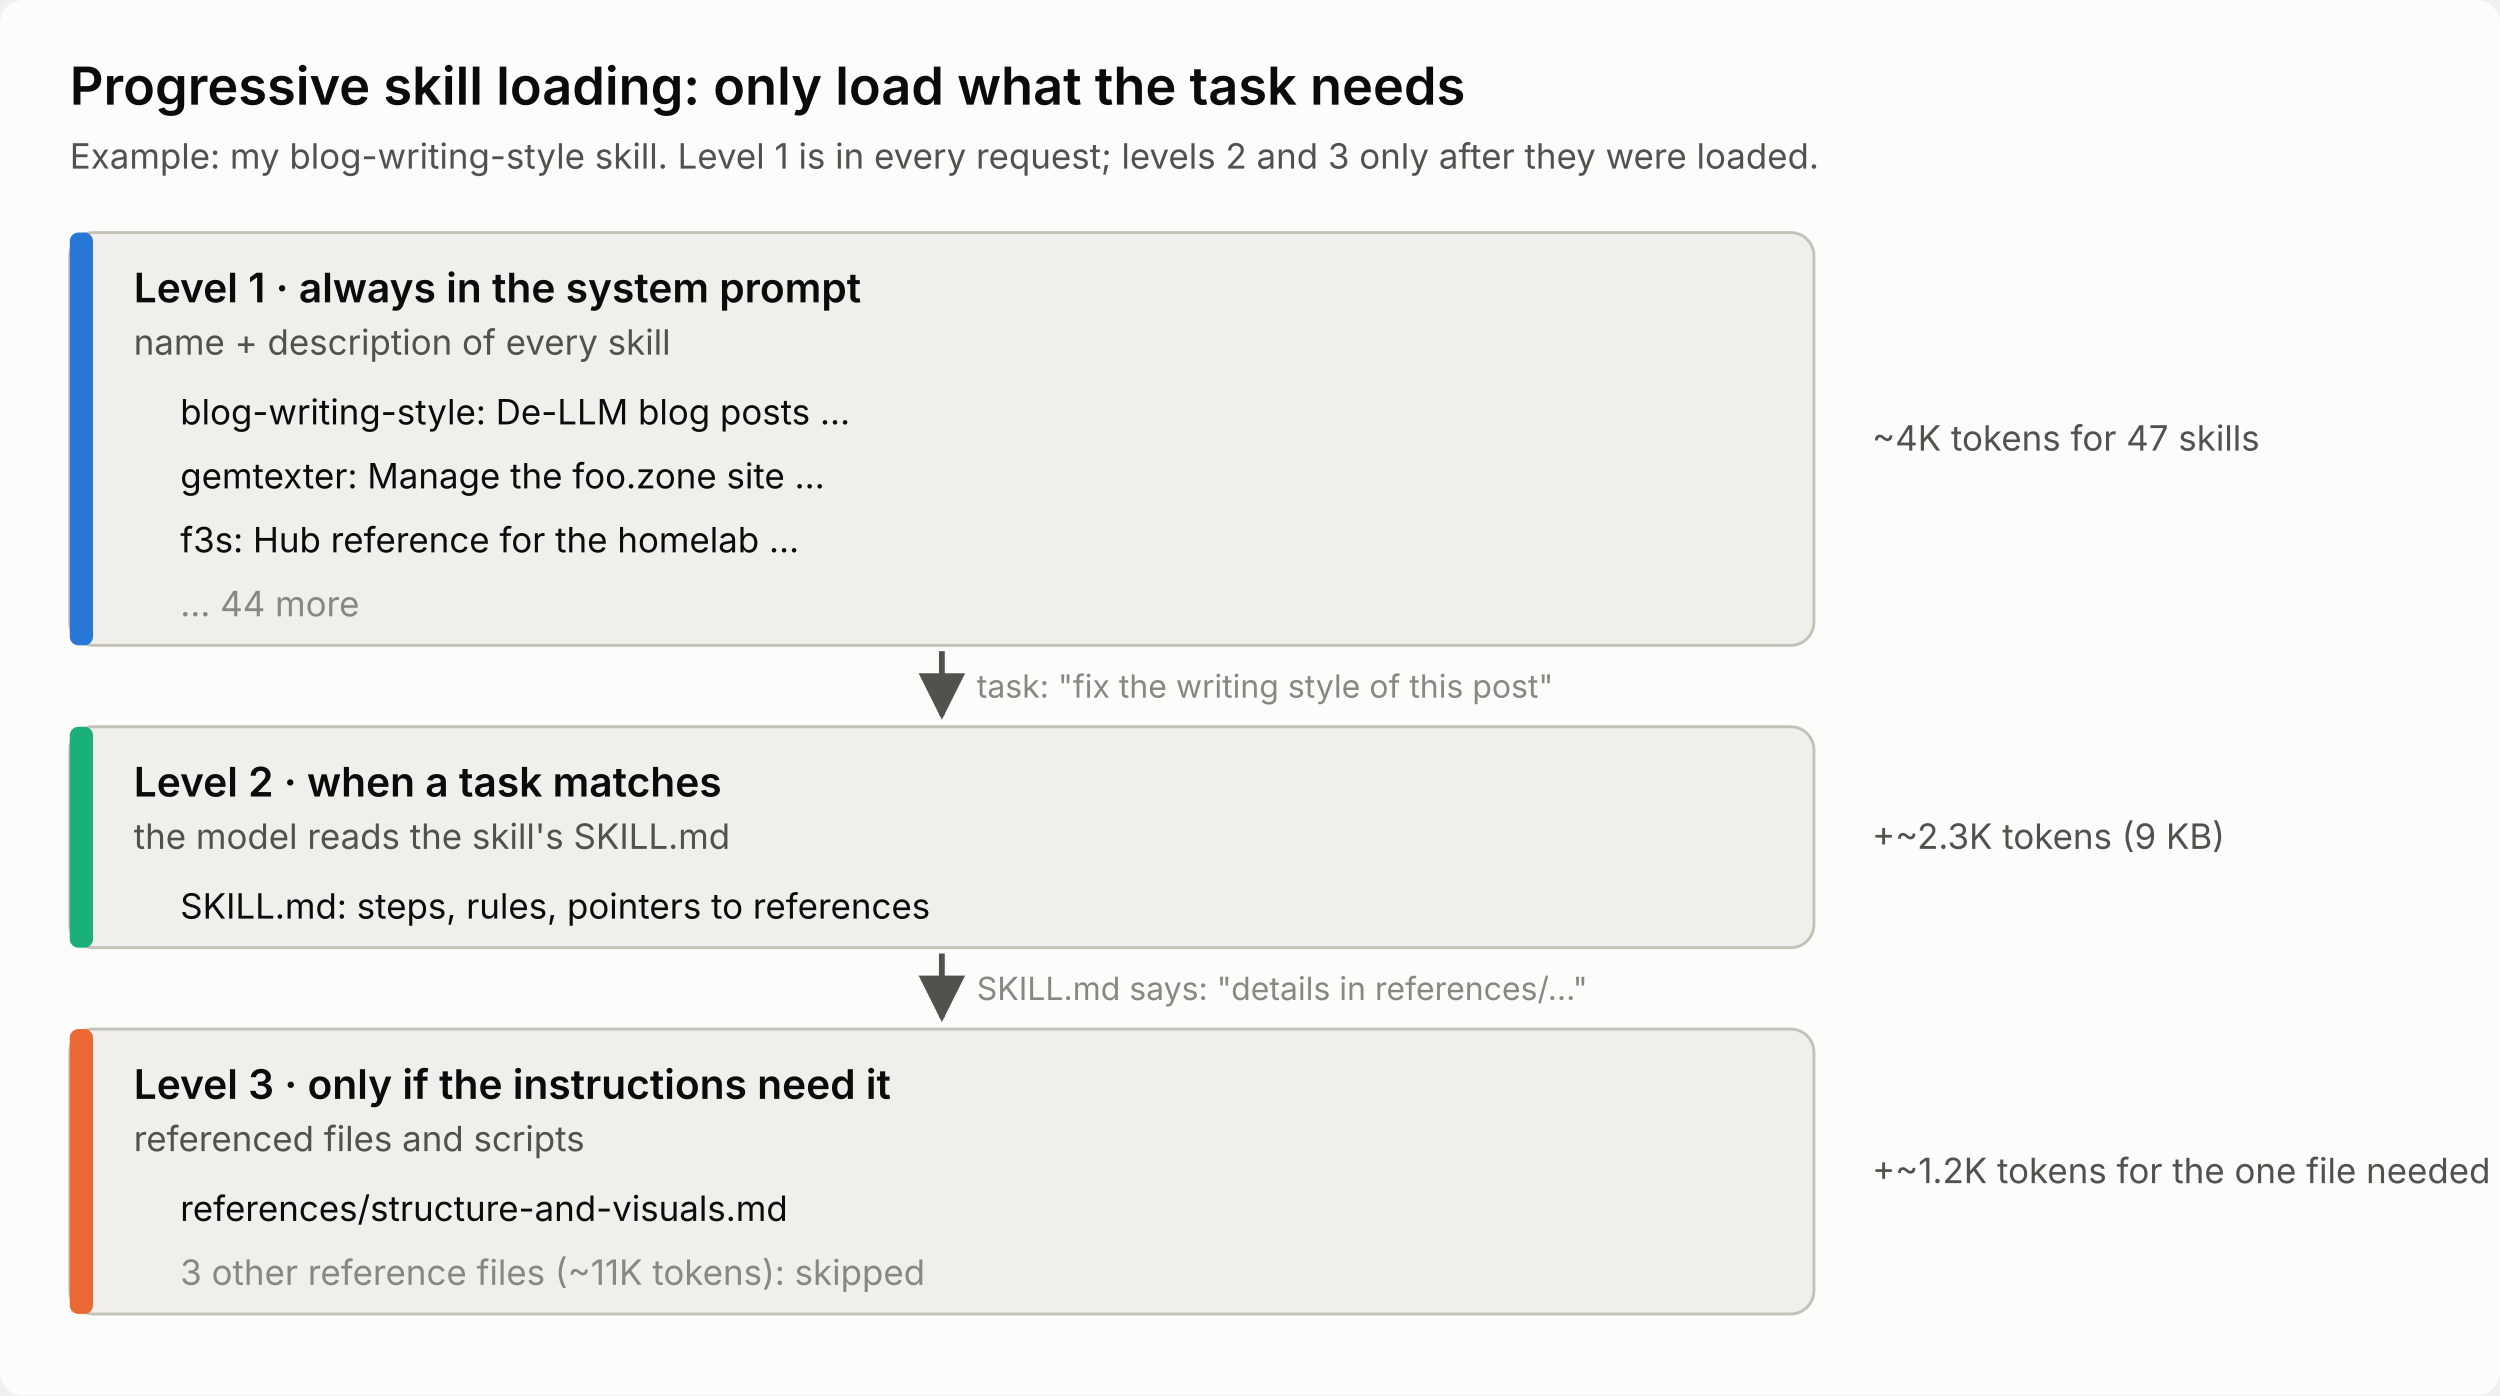
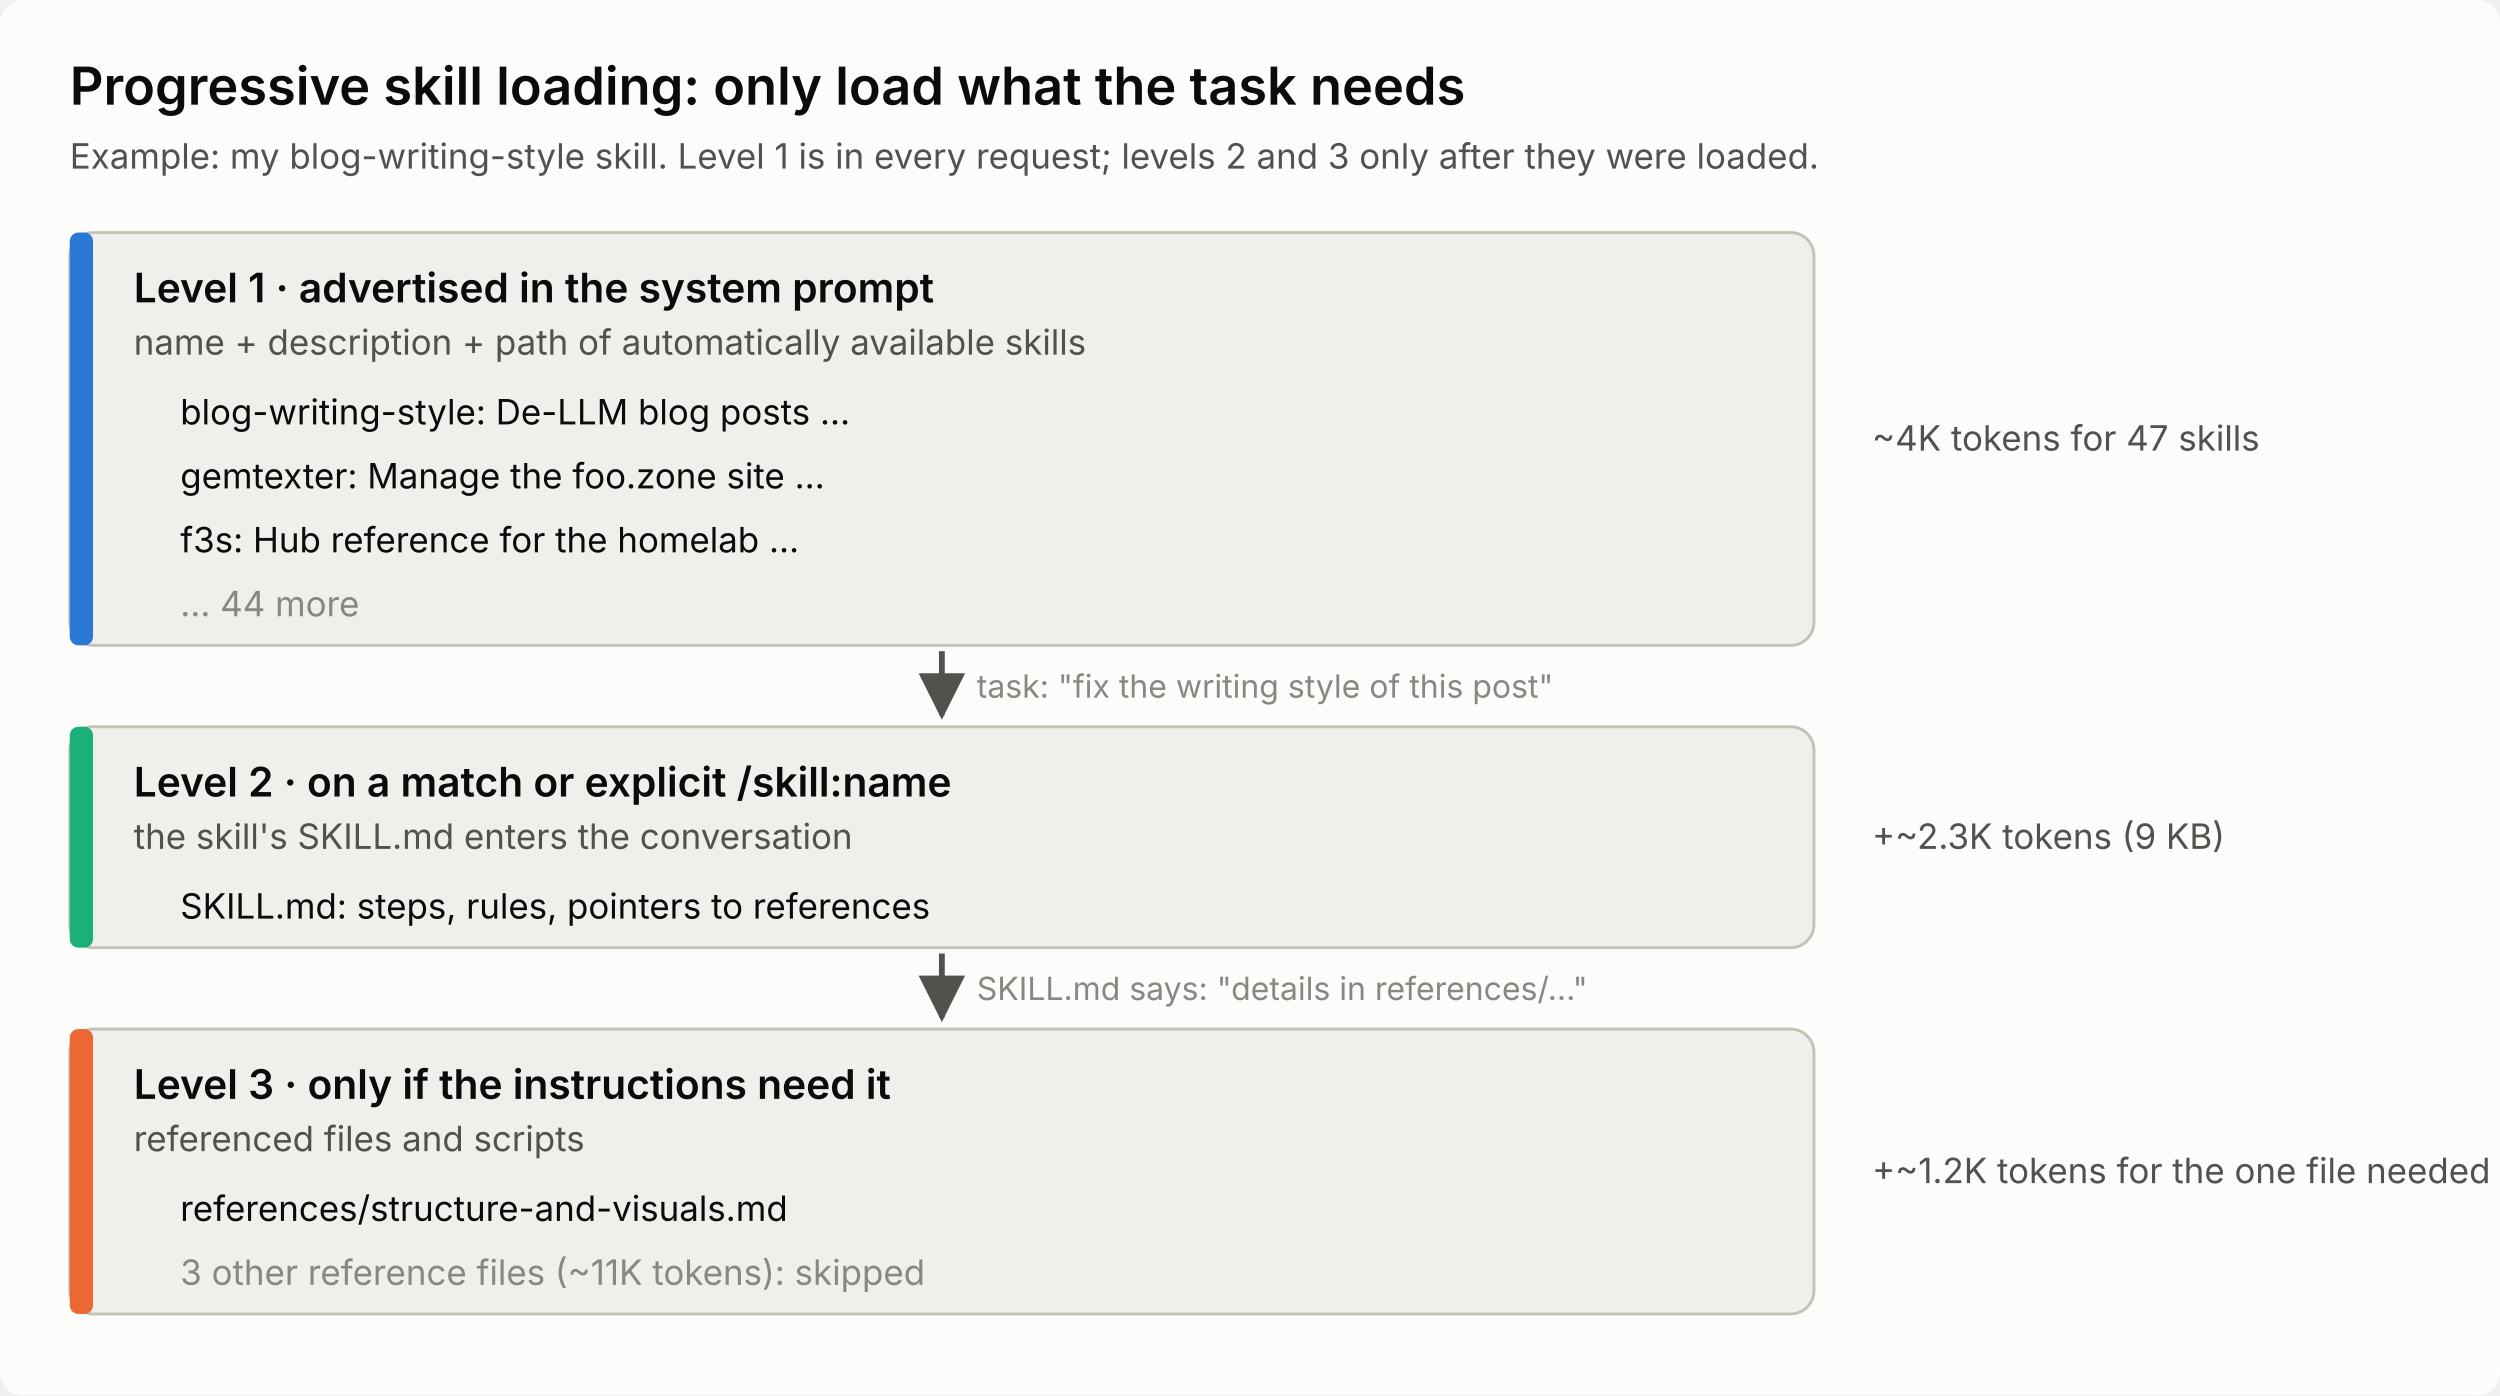
<svg xmlns="http://www.w3.org/2000/svg" viewBox="0 0 860 480" width="860" height="480" role="img">
  <style>
  .bg{fill:#fcfcfb} .t1{fill:#0b0b0b} .t2{fill:#52514e} .mu{fill:#898781} .ln{stroke:#d9d8d4}
  .s1{fill:#2a78d6} .s2{fill:#eb6834} .s3{fill:#1baf7a} .s0{fill:#e4e3df} .ar{stroke:#52514e;fill:none}
  .ah{fill:#52514e} .box{fill:#f0efec;stroke:#c3c2b7} .dim{fill:#f0efec;stroke:#c3c2b7;stroke-dasharray:5 4}
  text{font-family:system-ui,-apple-system,"Segoe UI",sans-serif}
  @media (prefers-color-scheme: dark){
    .bg{fill:#1a1a19} .t1{fill:#ffffff} .t2{fill:#c3c2b7} .ln{stroke:#383835}
    .s1{fill:#3987e5} .s2{fill:#d95926} .s3{fill:#199e70} .s0{fill:#383835} .ar{stroke:#c3c2b7} .ah{fill:#c3c2b7}
    .box{fill:#262625;stroke:#52514e} .dim{fill:#262625;stroke:#52514e;stroke-dasharray:5 4}
  }
</style>
  <defs>
    <marker id="a" viewBox="0 0 10 10" refX="9" refY="5" markerWidth="8" markerHeight="8" orient="auto">
      <path class="ah" d="M0,0 L10,5 L0,10 z" />
    </marker>
  </defs>
  <rect class="bg" width="860" height="480" rx="8" />
  <text class="t1" x="24" y="36" font-size="18" text-anchor="start" font-weight="600">Progressive skill loading: only load what the task needs</text>
  <text class="t2" x="24" y="58" font-size="12" text-anchor="start" font-weight="400">Example: my blog-writing-style skill. Level 1 is in every request; levels 2 and 3 only after they were loaded.</text>
  <rect class="box" x="24" y="80" width="600" height="142" rx="8" />
  <rect class="s1" x="24" y="80" width="8" height="142" rx="3" />
-   <text class="t1" x="46" y="104" font-size="14" text-anchor="start" font-weight="600">Level 1 · always in the system prompt</text>
-   <text class="t2" x="46" y="122" font-size="12" text-anchor="start" font-weight="400">name + description of every skill</text>
+   <text class="t1" x="46" y="104" font-size="14" text-anchor="start" font-weight="600">Level 1 · advertised in the system prompt</text>
+   <text class="t2" x="46" y="122" font-size="12" text-anchor="start" font-weight="400">name + description + path of automatically available skills</text>
  <text class="t1" x="62" y="146" font-size="12" text-anchor="start" font-weight="400">blog-writing-style: De-LLM blog posts ...</text>
  <text class="t1" x="62" y="168" font-size="12" text-anchor="start" font-weight="400">gemtexter: Manage the foo.zone site ...</text>
  <text class="t1" x="62" y="190" font-size="12" text-anchor="start" font-weight="400">f3s: Hub reference for the homelab ...</text>
  <text class="mu" x="62" y="212" font-size="12" text-anchor="start" font-weight="400">... 44 more</text>
  <text class="t2" x="644" y="155.0" font-size="12" text-anchor="start" font-weight="400">~4K tokens for 47 skills</text>
  <line class="ar" x1="324" y1="224" x2="324" y2="246" stroke-width="2" marker-end="url(#a)" />
  <text class="mu" x="336" y="240" font-size="11" text-anchor="start" font-weight="400">task: "fix the writing style of this post"</text>
  <rect class="box" x="24" y="250" width="600" height="76" rx="8" />
  <rect class="s3" x="24" y="250" width="8" height="76" rx="3" />
-   <text class="t1" x="46" y="274" font-size="14" text-anchor="start" font-weight="600">Level 2 · when a task matches</text>
-   <text class="t2" x="46" y="292" font-size="12" text-anchor="start" font-weight="400">the model reads the skill's SKILL.md</text>
+   <text class="t1" x="46" y="274" font-size="14" text-anchor="start" font-weight="600">Level 2 · on a match or explicit /skill:name</text>
+   <text class="t2" x="46" y="292" font-size="12" text-anchor="start" font-weight="400">the skill's SKILL.md enters the conversation</text>
  <text class="t1" x="62" y="316" font-size="12" text-anchor="start" font-weight="400">SKILL.md: steps, rules, pointers to references</text>
  <text class="t2" x="644" y="292.0" font-size="12" text-anchor="start" font-weight="400">+~2.3K tokens (9 KB)</text>
  <line class="ar" x1="324" y1="328" x2="324" y2="350" stroke-width="2" marker-end="url(#a)" />
  <text class="mu" x="336" y="344" font-size="11" text-anchor="start" font-weight="400">SKILL.md says: "details in references/..."</text>
  <rect class="box" x="24" y="354" width="600" height="98" rx="8" />
  <rect class="s2" x="24" y="354" width="8" height="98" rx="3" />
  <text class="t1" x="46" y="378" font-size="14" text-anchor="start" font-weight="600">Level 3 · only if the instructions need it</text>
  <text class="t2" x="46" y="396" font-size="12" text-anchor="start" font-weight="400">referenced files and scripts</text>
  <text class="t1" x="62" y="420" font-size="12" text-anchor="start" font-weight="400">references/structure-and-visuals.md</text>
  <text class="mu" x="62" y="442" font-size="12" text-anchor="start" font-weight="400">3 other reference files (~11K tokens): skipped</text>
  <text class="t2" x="644" y="407.0" font-size="12" text-anchor="start" font-weight="400">+~1.2K tokens for the one file needed</text>
</svg>
